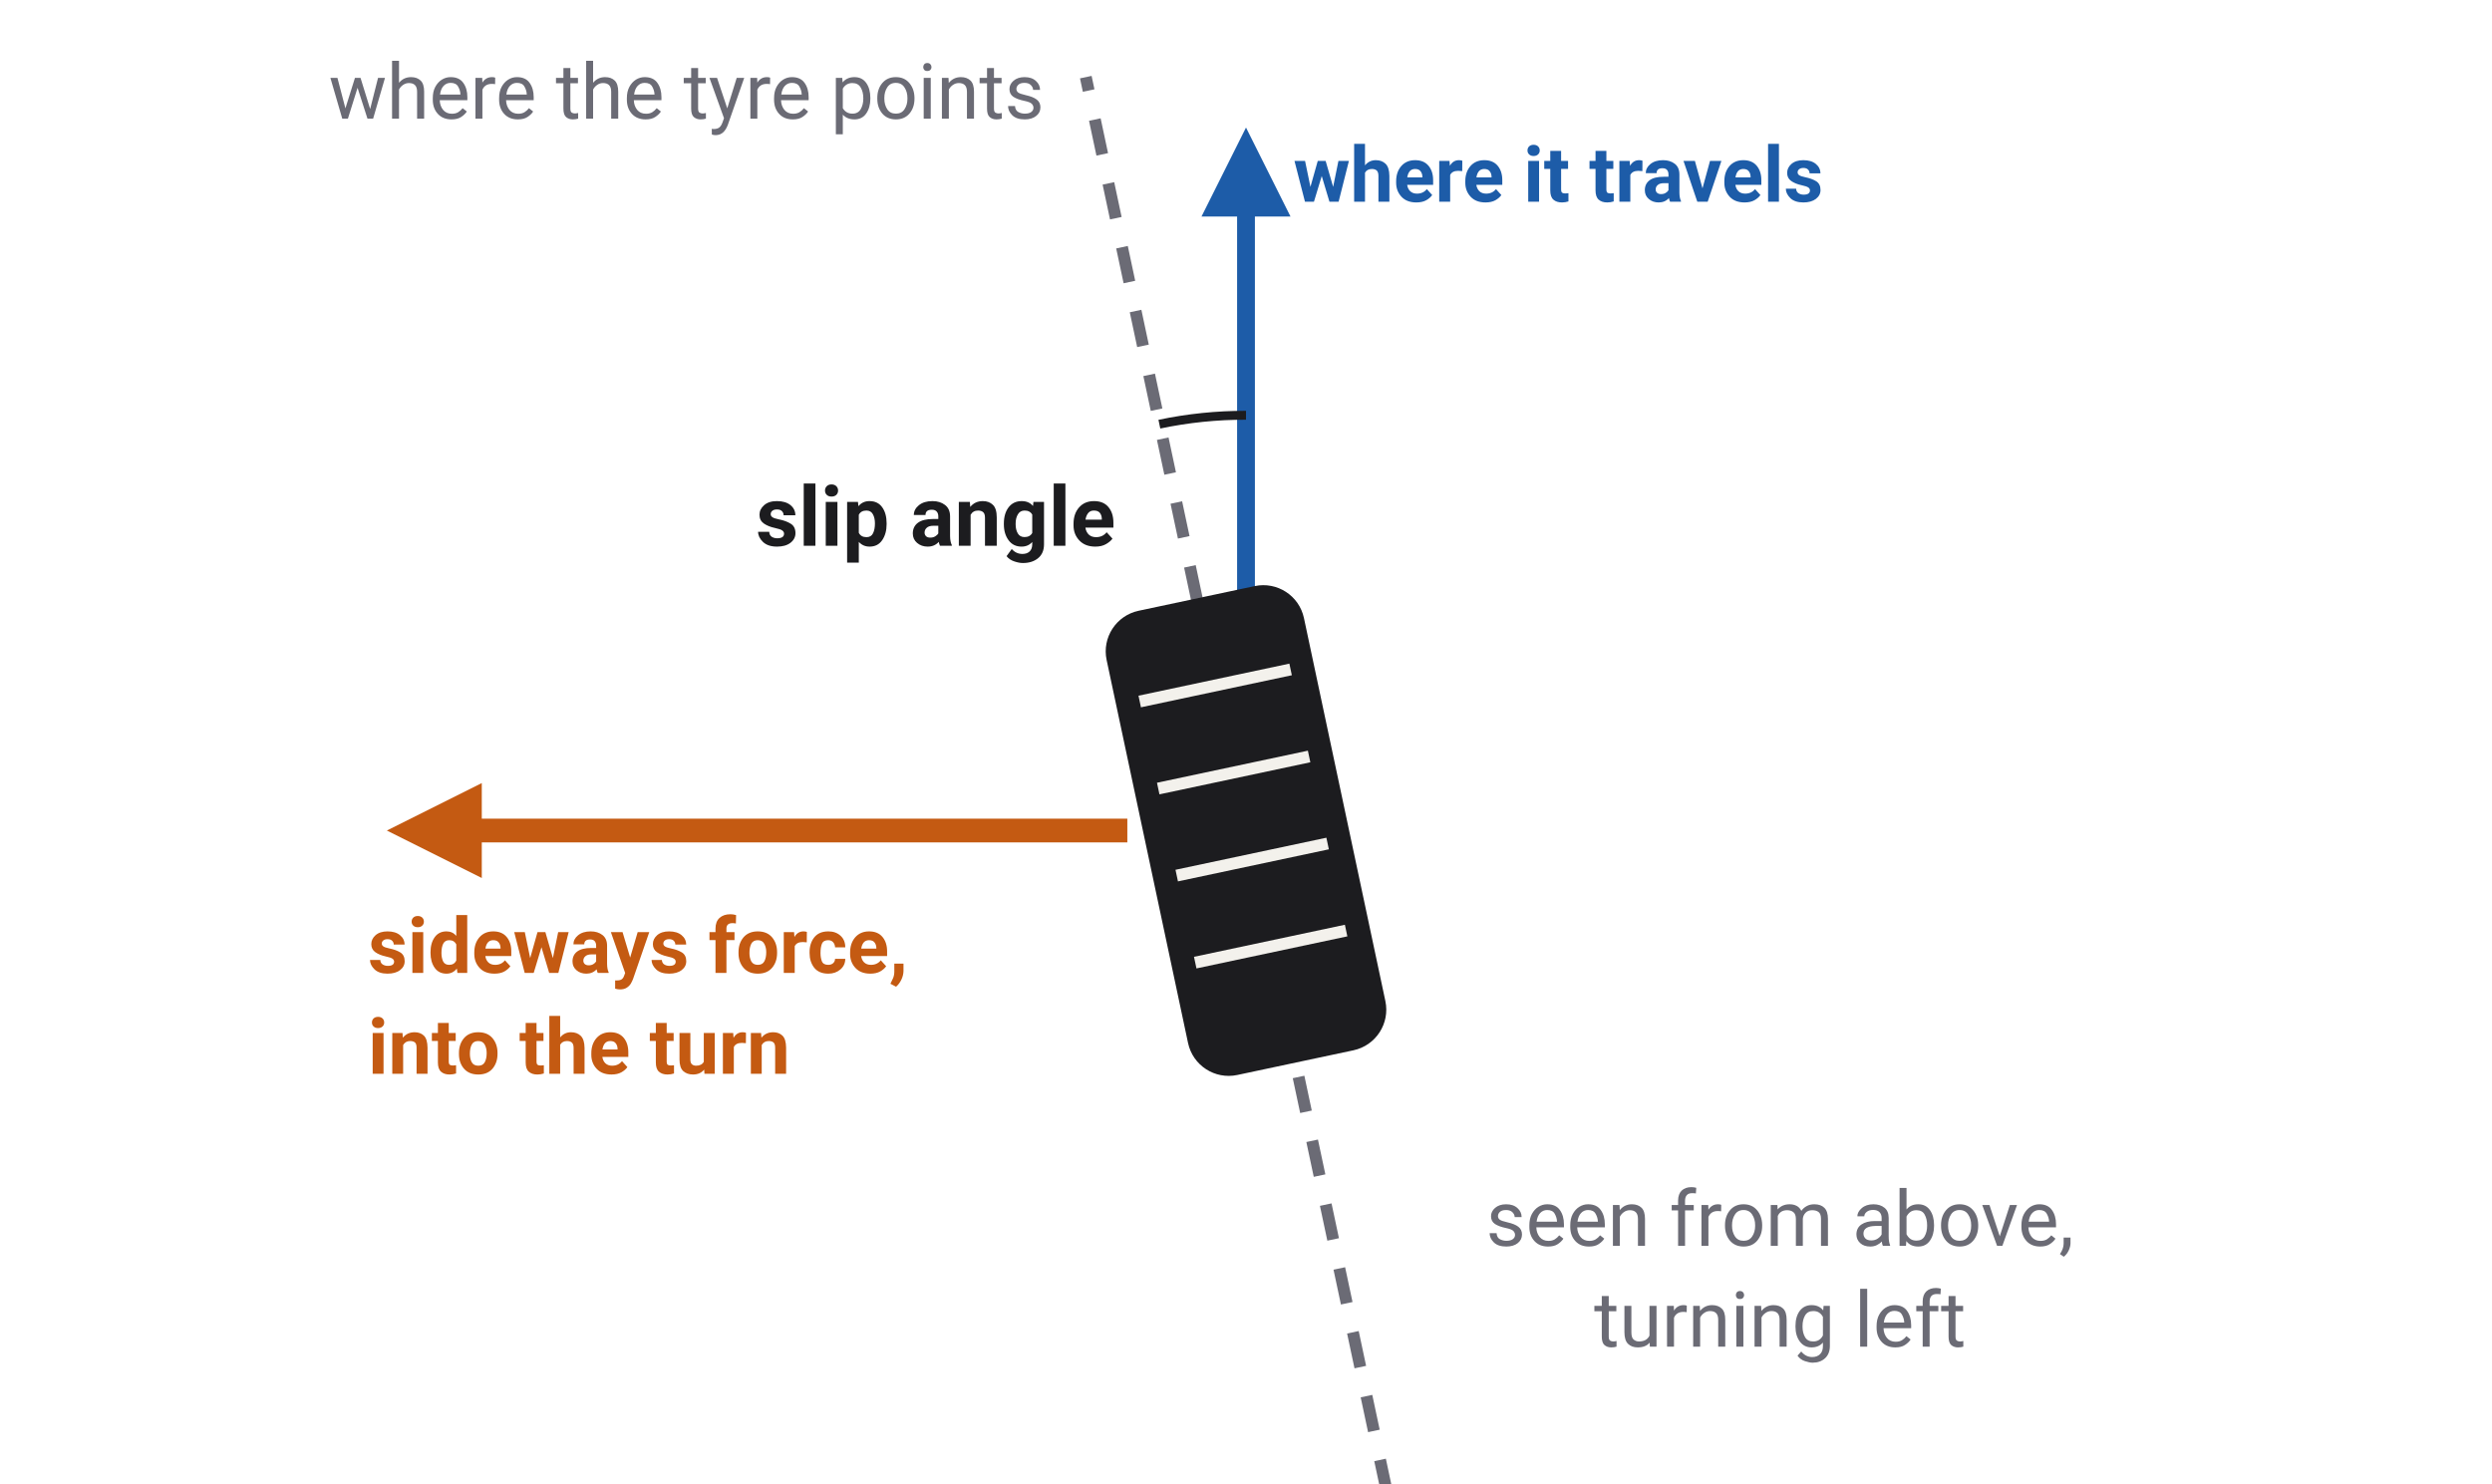
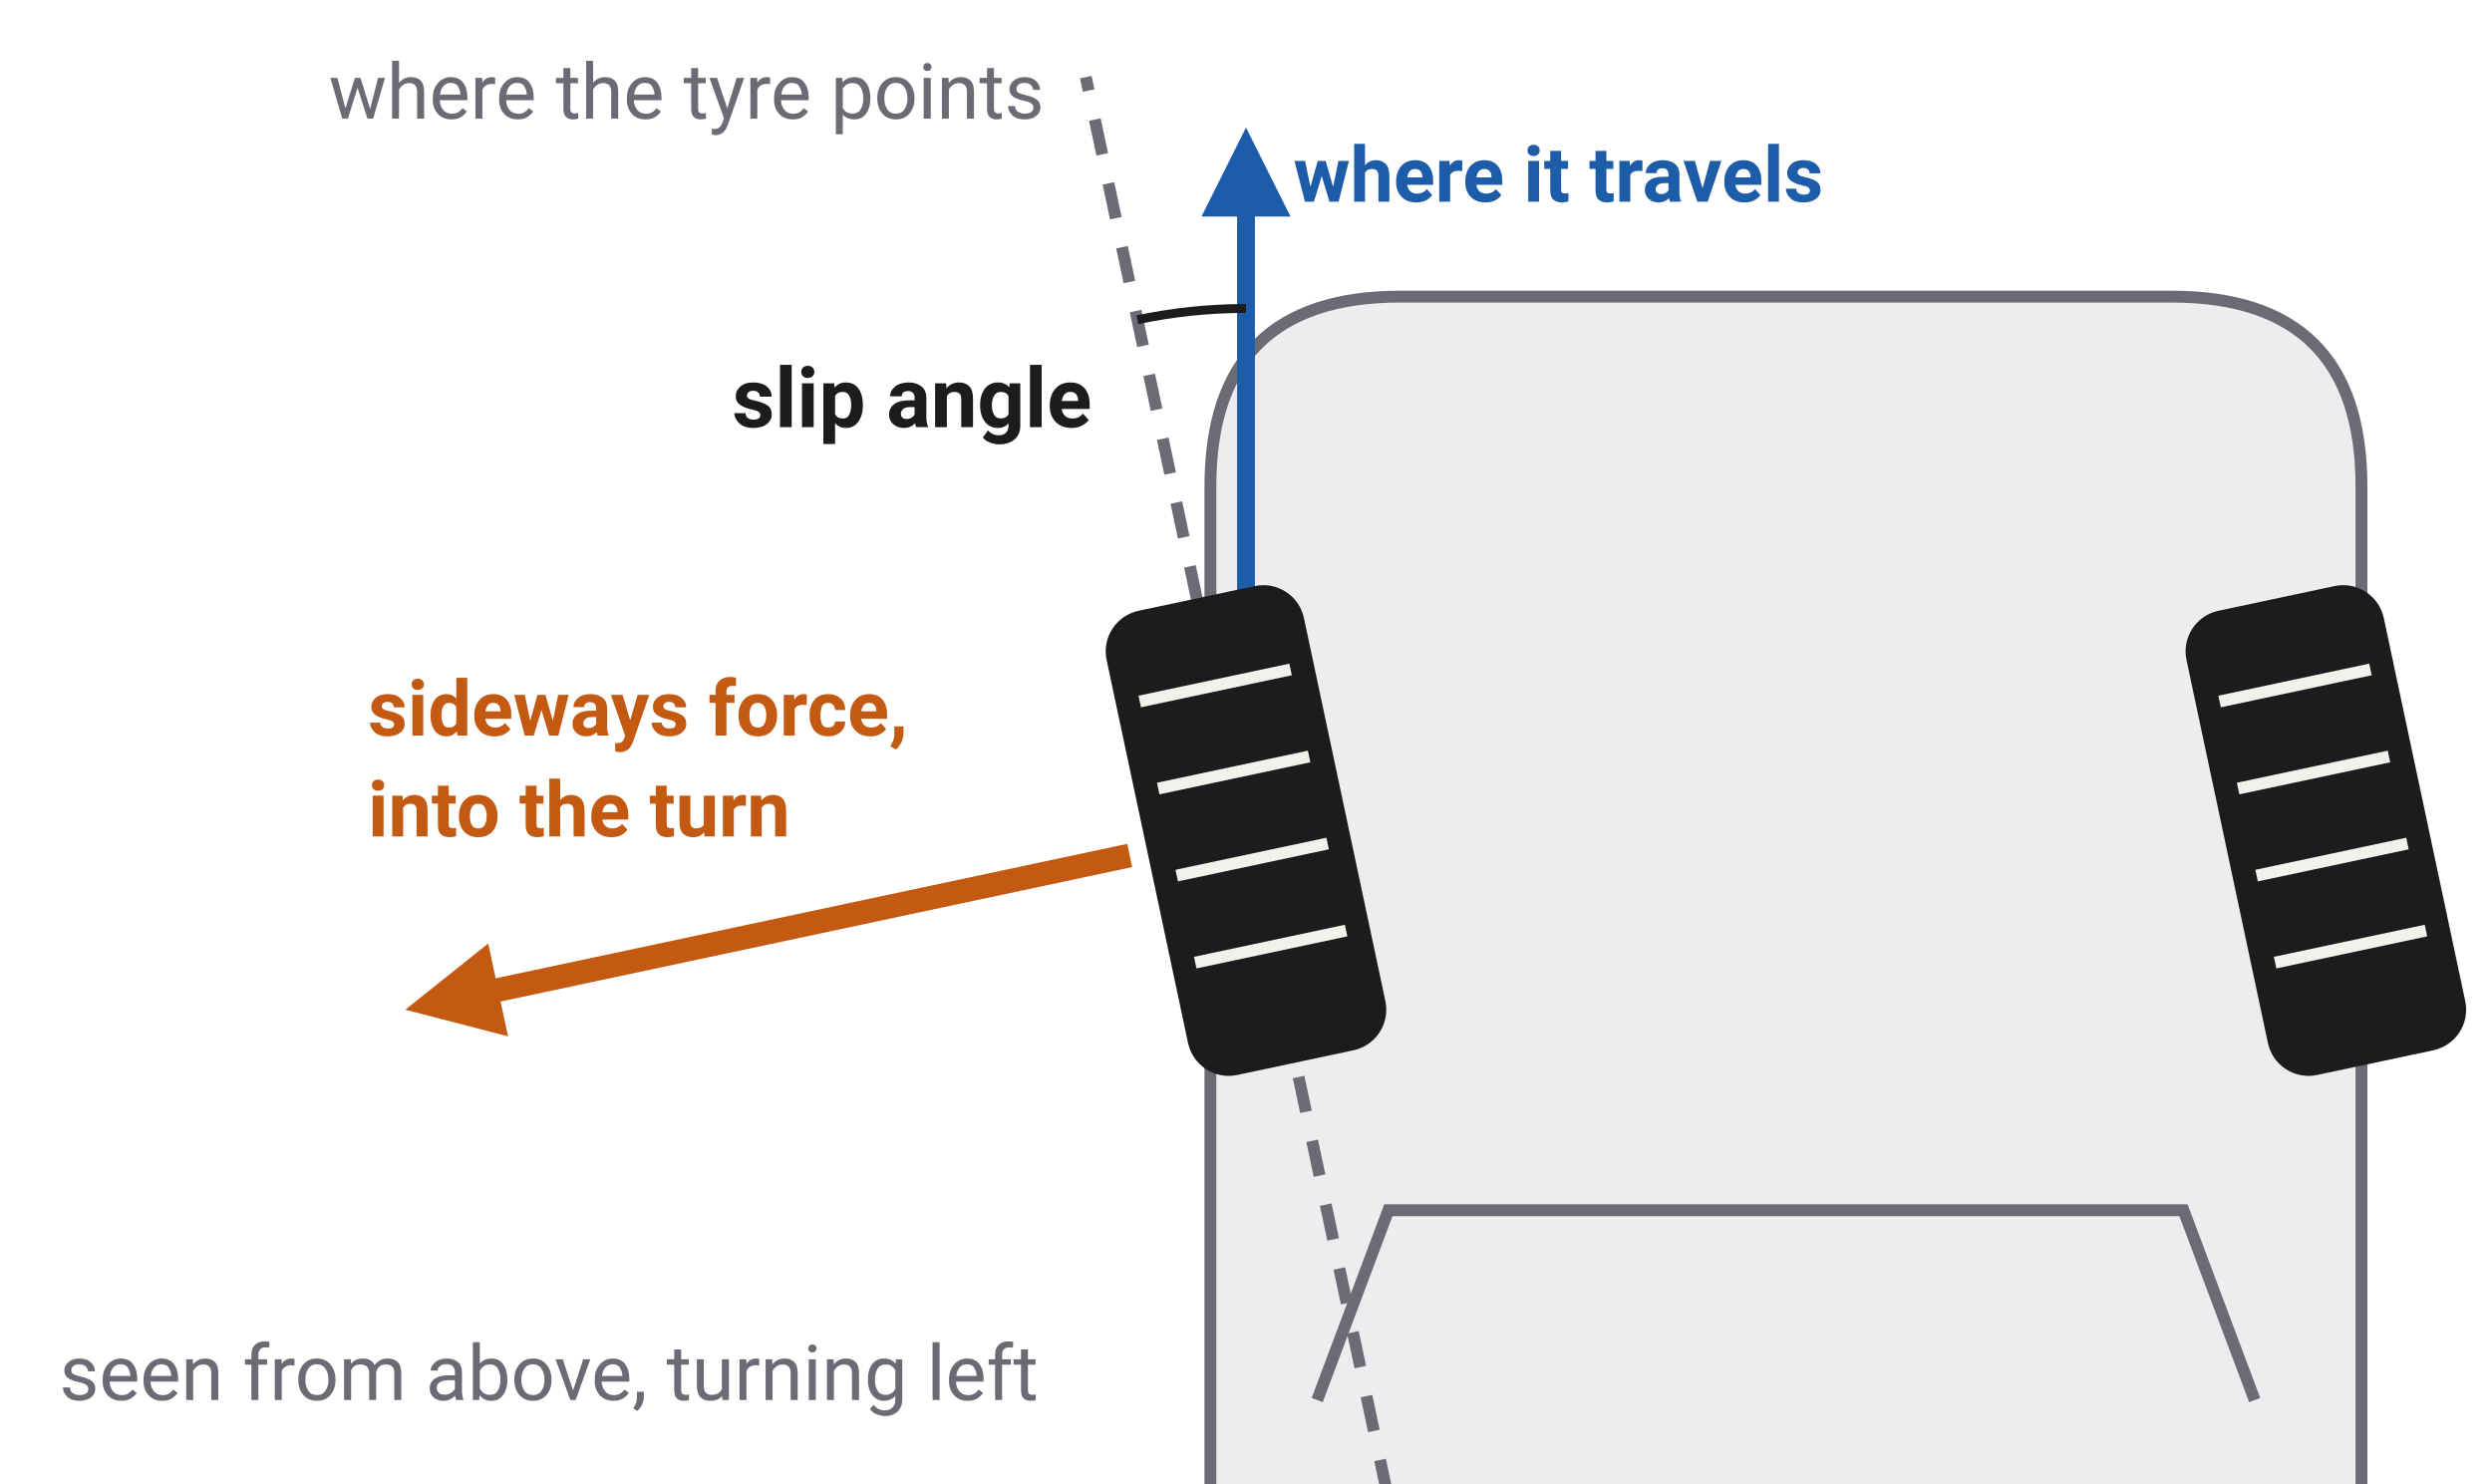
<svg xmlns="http://www.w3.org/2000/svg" viewBox="0 0 420 250" width="420" height="250">
  <style>
.sa-t{font:600 14px system-ui,-apple-system,"Segoe UI",Roboto,sans-serif;fill:var(--fig-ink,#1c1c1f)}
.sa-s{font:13px system-ui,-apple-system,"Segoe UI",Roboto,sans-serif;fill:var(--fig-muted,#6b6b75)}
.sa-tyrefill{fill:var(--fig-ink,#1c1c1f)}
.sa-tread{stroke:var(--fig-fill,#f3f1ec);stroke-width:2}
.sa-dash{stroke:var(--fig-muted,#6b6b75);stroke-width:2;stroke-dasharray:6 5;fill:none}
.sa-blue-l{stroke:var(--fig-blue,#1d5ca8);stroke-width:3;fill:none}
.sa-orange-l{stroke:var(--fig-orange,#c45a12);stroke-width:4;fill:none}
.sa-blue{fill:var(--fig-blue,#1d5ca8)}.sa-orange{fill:var(--fig-orange,#c45a12)}
.sa-arc{stroke:var(--fig-ink,#1c1c1f);stroke-width:1.5;fill:none}
+ .sa-body{fill:var(--fig-muted,#6b6b75);fill-opacity:.12;stroke:var(--fig-muted,#6b6b75);stroke-width:2}
+ .sa-glass{fill:none;stroke:var(--fig-muted,#6b6b75);stroke-width:2}
.sa-blue-t{font:600 13px system-ui,-apple-system,"Segoe UI",Roboto,sans-serif;fill:var(--fig-blue,#1d5ca8)}
.sa-orange-t{font:600 13px system-ui,-apple-system,"Segoe UI",Roboto,sans-serif;fill:var(--fig-orange,#c45a12)}
@media (prefers-color-scheme:dark){
.sa-t{fill:var(--fig-ink,#e9e7e2)}.sa-s{fill:var(--fig-muted,#a6a6b0)}.sa-tyrefill{fill:var(--fig-ink,#e9e7e2)}
.sa-tread{stroke:var(--fig-fill,#22242a)}.sa-dash{stroke:var(--fig-muted,#a6a6b0)}.sa-arc{stroke:var(--fig-ink,#e9e7e2)}
+ .sa-body{fill:var(--fig-muted,#a6a6b0);stroke:var(--fig-muted,#a6a6b0)}.sa-glass{stroke:var(--fig-muted,#a6a6b0)}
.sa-blue-l{stroke:var(--fig-blue,#8ab6ff)}.sa-orange-l{stroke:var(--fig-orange,#f0a060)}
.sa-blue{fill:var(--fig-blue,#8ab6ff)}.sa-orange{fill:var(--fig-orange,#f0a060)}
.sa-blue-t{fill:var(--fig-blue,#8ab6ff)}.sa-orange-t{fill:var(--fig-orange,#f0a060)}}
</style>
  <defs>
    <marker id="sa-blue" viewBox="0 0 10 10" refX="7" refY="5" markerWidth="5" markerHeight="5" orient="auto">
      <path d="M0,0 L10,5 L0,10 z" class="sa-blue" />
    </marker>
    <marker id="sa-orange" viewBox="0 0 10 10" refX="7" refY="5" markerWidth="4" markerHeight="4" orient="auto">
      <path d="M0,0 L10,5 L0,10 z" class="sa-orange" />
    </marker>
  </defs>
+   <path class="sa-body" d="M204,262 L204,82 Q204,50 236,50 L366,50 Q398,50 398,82 L398,262" />
+   <path class="sa-glass" d="M222,236 L234,204 L368,204 L380,236" />
+   <g transform="rotate(-12 392 140)">
+     <rect class="sa-tyrefill" x="375" y="100" width="34" height="80" rx="7" />
+     <line class="sa-tread" x1="379" y1="115" x2="405" y2="115" />
+     <line class="sa-tread" x1="379" y1="130" x2="405" y2="130" />
+     <line class="sa-tread" x1="379" y1="145" x2="405" y2="145" />
+     <line class="sa-tread" x1="379" y1="160" x2="405" y2="160" />
+   </g>
  <line class="sa-dash" x1="243" y1="295" x2="183" y2="13" />
  <text class="sa-s" x="176" y="20" text-anchor="end">where the tyre points</text>
  <line class="sa-blue-l" x1="210" y1="140" x2="210" y2="26" marker-end="url(#sa-blue)" />
  <text class="sa-blue-t" x="218" y="34">where it travels</text>
-   <path class="sa-arc" d="M210,70 A70,70 0 0 0 195.4,71.5" />
-   <text class="sa-t" x="188" y="92" text-anchor="end">slip angle</text>
+   <path class="sa-arc" d="M210,52 A88,88 0 0 0 191.7,53.9" />
+   <text class="sa-t" x="184" y="72" text-anchor="end">slip angle</text>
  <g transform="rotate(-12 210 140)">
    <rect class="sa-tyrefill" x="193" y="100" width="34" height="80" rx="7" />
    <line class="sa-tread" x1="197" y1="115" x2="223" y2="115" />
    <line class="sa-tread" x1="197" y1="130" x2="223" y2="130" />
    <line class="sa-tread" x1="197" y1="145" x2="223" y2="145" />
    <line class="sa-tread" x1="197" y1="160" x2="223" y2="160" />
  </g>
-   <line class="sa-orange-l" x1="190" y1="140" x2="70" y2="140" marker-end="url(#sa-orange)" />
-   <text class="sa-orange-t" x="62" y="164">sideways force,</text>
-   <text class="sa-orange-t" x="62" y="181">into the turn</text>
-   <text class="sa-s" x="300" y="210" text-anchor="middle">seen from above,</text>
-   <text class="sa-s" x="300" y="227" text-anchor="middle">turning left</text>
+   <line class="sa-orange-l" x1="190.4" y1="144.2" x2="73" y2="169.2" marker-end="url(#sa-orange)" />
+   <text class="sa-orange-t" x="62" y="124">sideways force,</text>
+   <text class="sa-orange-t" x="62" y="141">into the turn</text>
+   <text class="sa-s" x="10" y="236">seen from above, turning left</text>
</svg>
